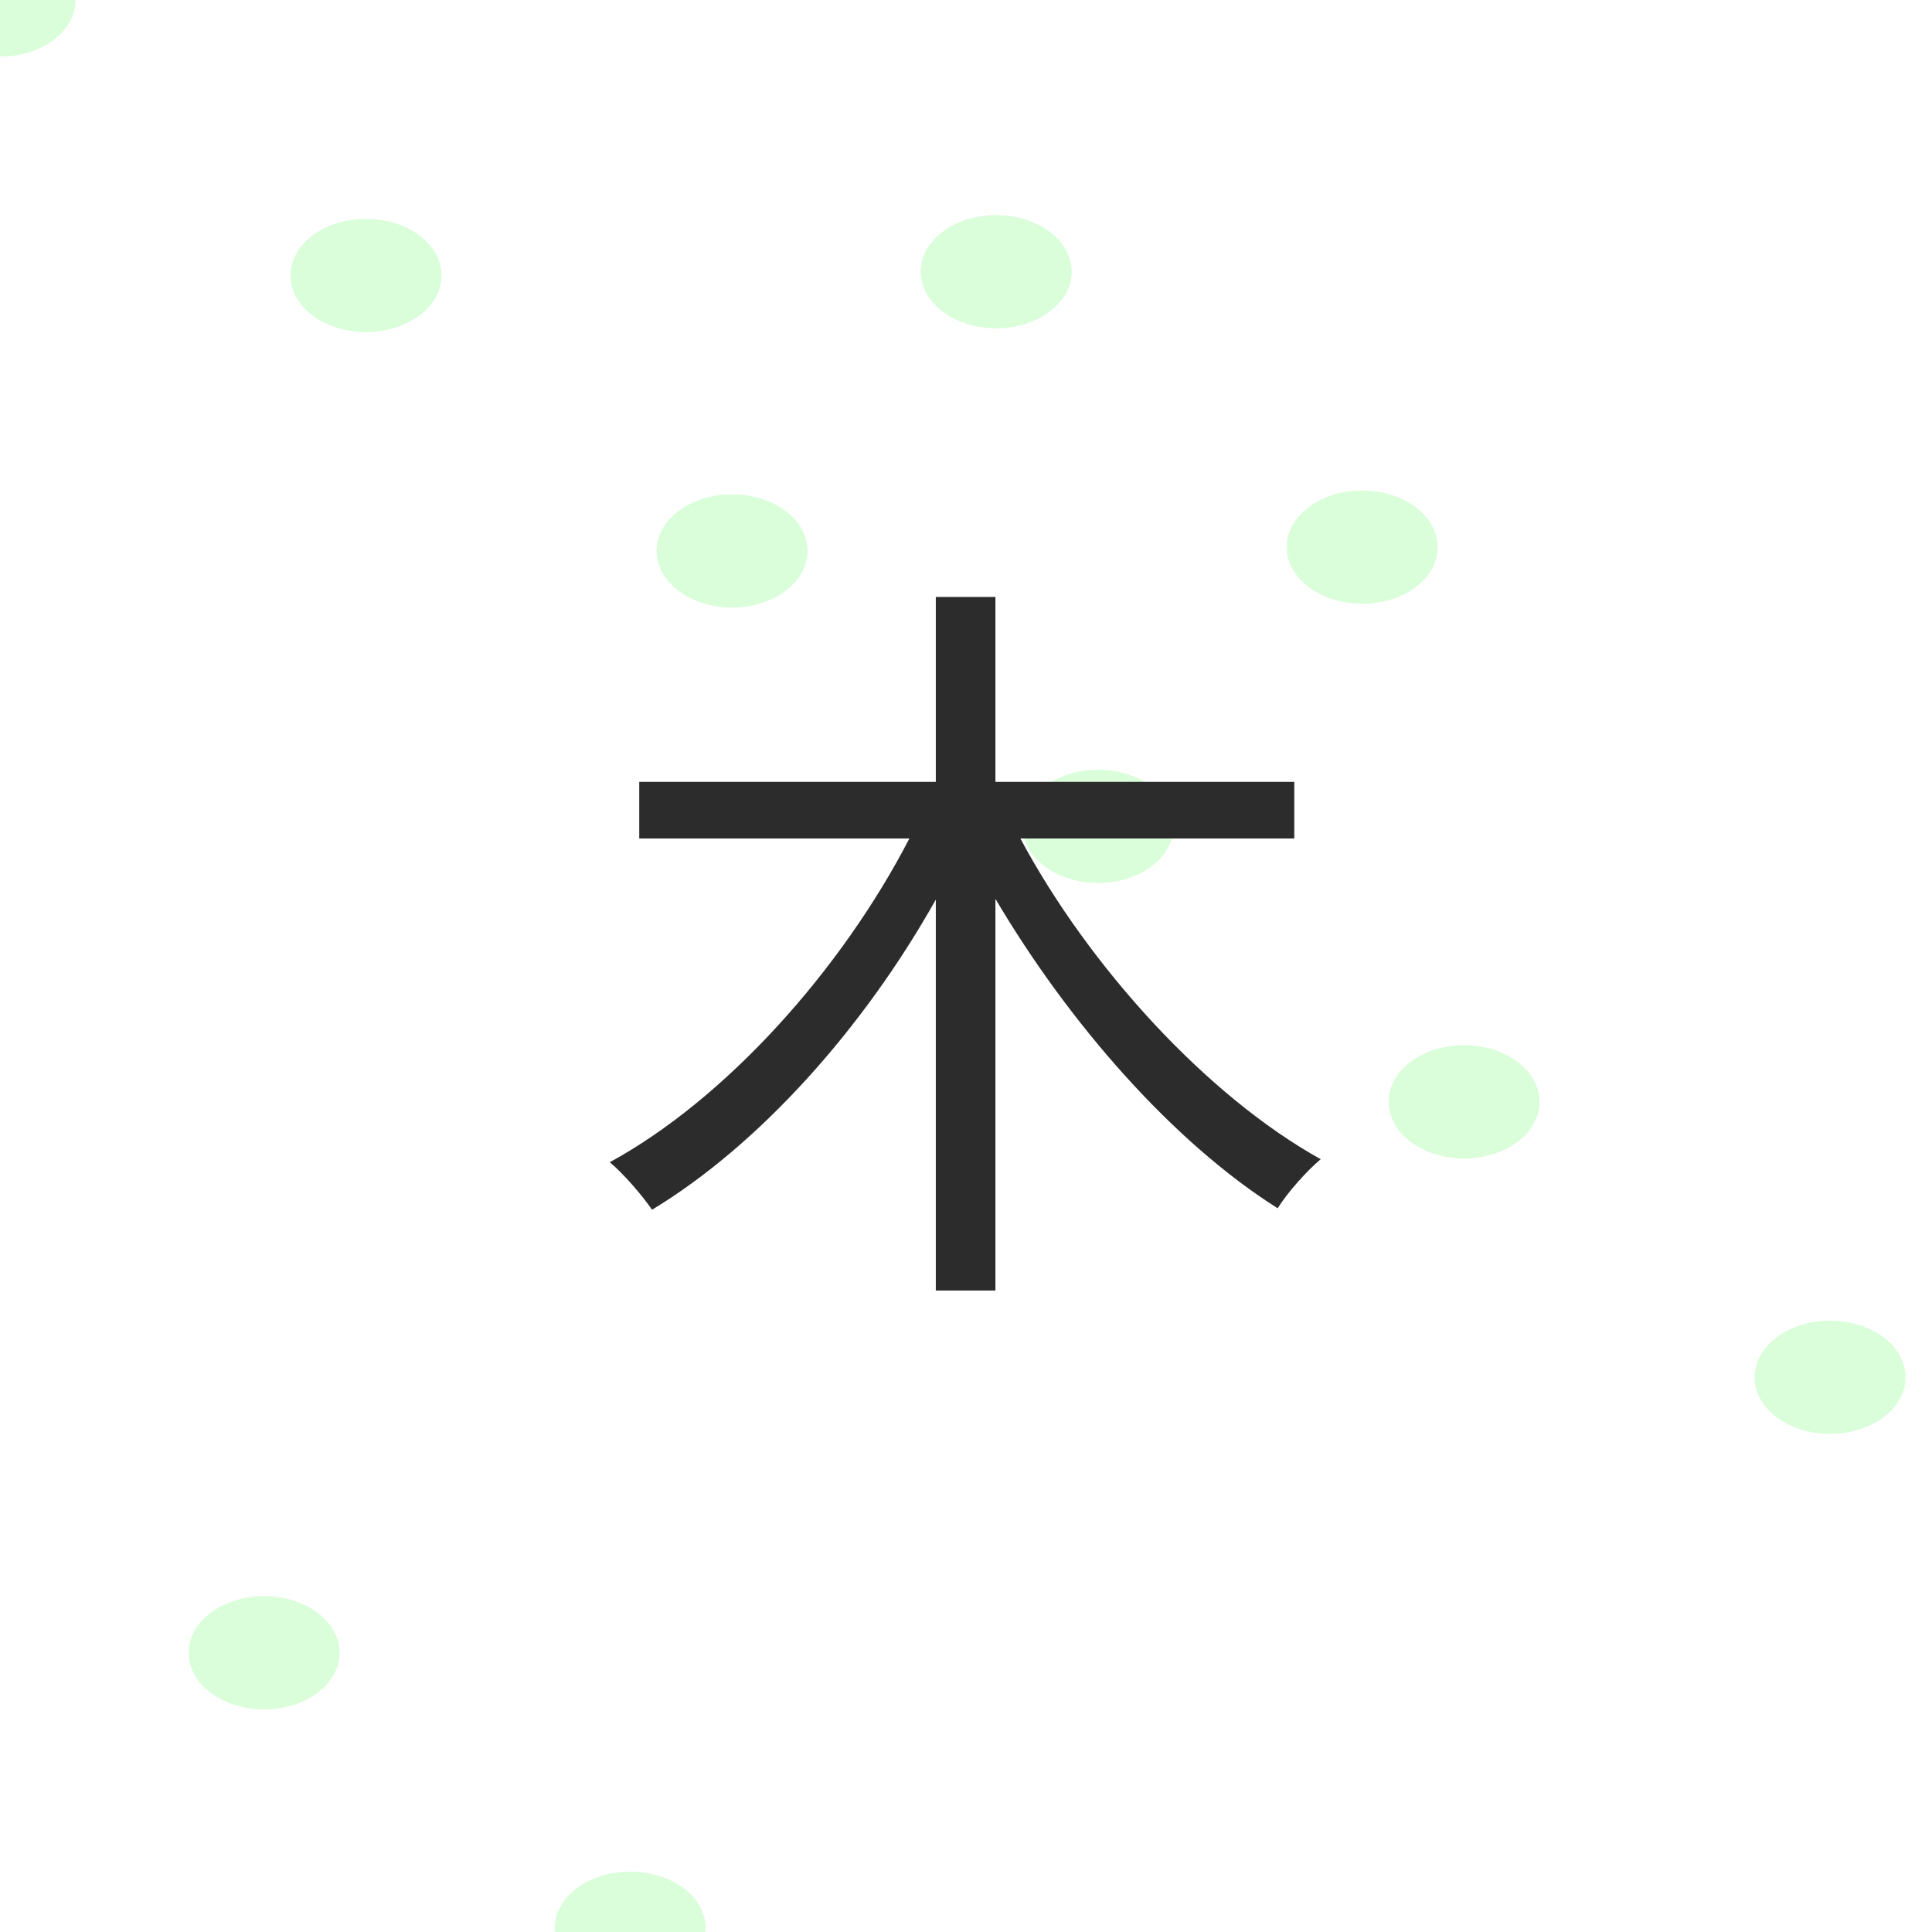
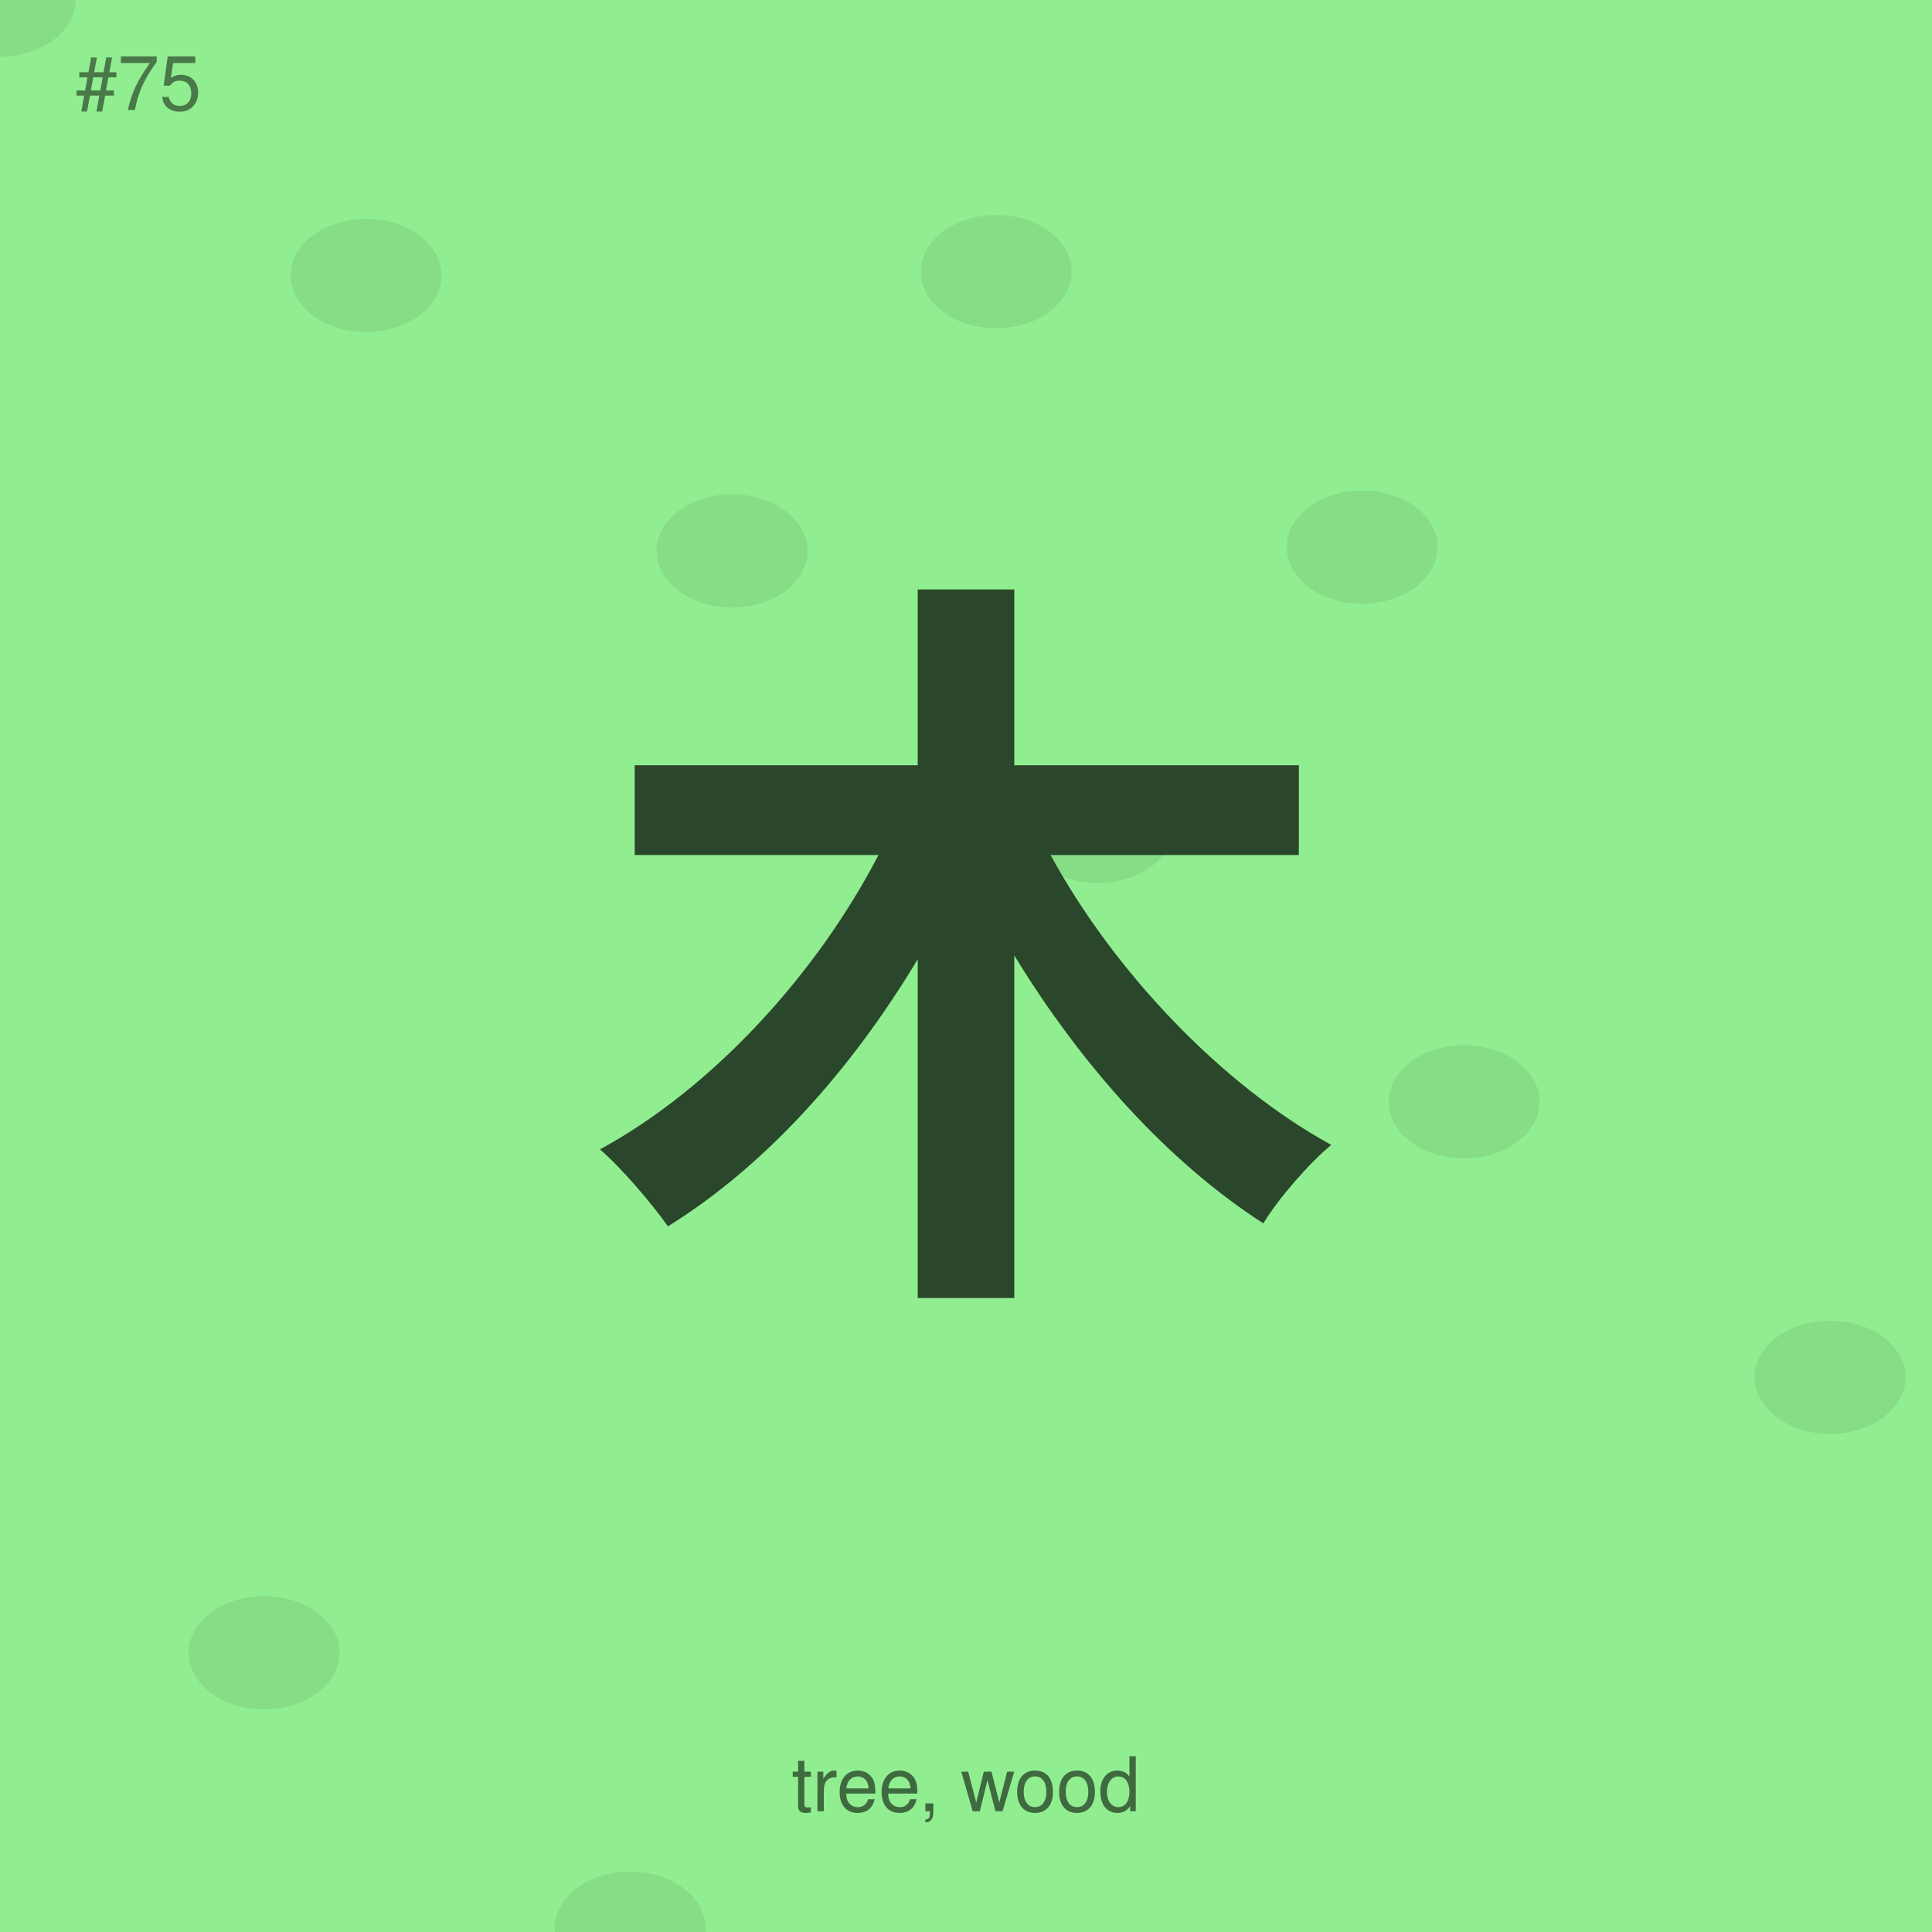
<svg xmlns="http://www.w3.org/2000/svg" width="512" height="512" viewBox="0 0 512 512">
  <defs>
    <style>
      .radical-text {
        font-family: 'Hiragino Sans', 'Yu Gothic', 'Meiryo', 'Takao', 'IPAexGothic', 'IPAGothic', 'VL Gothic', 'Noto Sans CJK JP', serif;
        font-size: 200px;
        text-anchor: middle;
        dominant-baseline: middle;
-         fill: #2c2c2c;
+         fill: #2b472b;
+         font-weight: bold;
+       }
+       .number-text {
+         font-family: 'Helvetica', 'Arial', sans-serif;
+         font-size: 20px;
+         text-anchor: start;
+         dominant-baseline: hanging;
+         fill: #2b472b;
+         opacity: 0.7;
+         font-weight: normal;
+       }
+       .meaning-text {
+         font-family: 'Helvetica', 'Arial', sans-serif;
+         font-size: 20px;
+         text-anchor: middle;
+         dominant-baseline: baseline;
+         fill: #2b472b;
+         opacity: 0.8;
        font-weight: normal;
      }
    </style>
  </defs>
-   <rect width="512" height="512" fill="white" />
-   <g opacity="1.0">
-     <ellipse cx="0" cy="0" rx="20" ry="15" fill="#9ffd9f" opacity="0.4" />
-     <ellipse cx="97" cy="73" rx="20" ry="15" fill="#9ffd9f" opacity="0.4" />
-     <ellipse cx="194" cy="146" rx="20" ry="15" fill="#9ffd9f" opacity="0.4" />
-     <ellipse cx="291" cy="219" rx="20" ry="15" fill="#9ffd9f" opacity="0.4" />
-     <ellipse cx="388" cy="292" rx="20" ry="15" fill="#9ffd9f" opacity="0.4" />
-     <ellipse cx="485" cy="365" rx="20" ry="15" fill="#9ffd9f" opacity="0.4" />
-     <ellipse cx="70" cy="438" rx="20" ry="15" fill="#9ffd9f" opacity="0.4" />
-     <ellipse cx="167" cy="511" rx="20" ry="15" fill="#9ffd9f" opacity="0.4" />
-     <ellipse cx="264" cy="72" rx="20" ry="15" fill="#9ffd9f" opacity="0.4" />
-     <ellipse cx="361" cy="145" rx="20" ry="15" fill="#9ffd9f" opacity="0.4" />
+   <rect width="512" height="512" fill="#90EE90" />
+   <g opacity="0.6">
+     <ellipse cx="0" cy="0" rx="20" ry="15" fill="#64a664" opacity="0.4" />
+     <ellipse cx="97" cy="73" rx="20" ry="15" fill="#64a664" opacity="0.4" />
+     <ellipse cx="194" cy="146" rx="20" ry="15" fill="#64a664" opacity="0.4" />
+     <ellipse cx="291" cy="219" rx="20" ry="15" fill="#64a664" opacity="0.4" />
+     <ellipse cx="388" cy="292" rx="20" ry="15" fill="#64a664" opacity="0.4" />
+     <ellipse cx="485" cy="365" rx="20" ry="15" fill="#64a664" opacity="0.4" />
+     <ellipse cx="70" cy="438" rx="20" ry="15" fill="#64a664" opacity="0.4" />
+     <ellipse cx="167" cy="511" rx="20" ry="15" fill="#64a664" opacity="0.4" />
+     <ellipse cx="264" cy="72" rx="20" ry="15" fill="#64a664" opacity="0.4" />
+     <ellipse cx="361" cy="145" rx="20" ry="15" fill="#64a664" opacity="0.4" />
  </g>
  <text x="256" y="256" class="radical-text">木</text>
+   <text x="20" y="20" class="number-text">#75</text>
+   <text x="256" y="480" class="meaning-text">tree, wood</text>
</svg>
